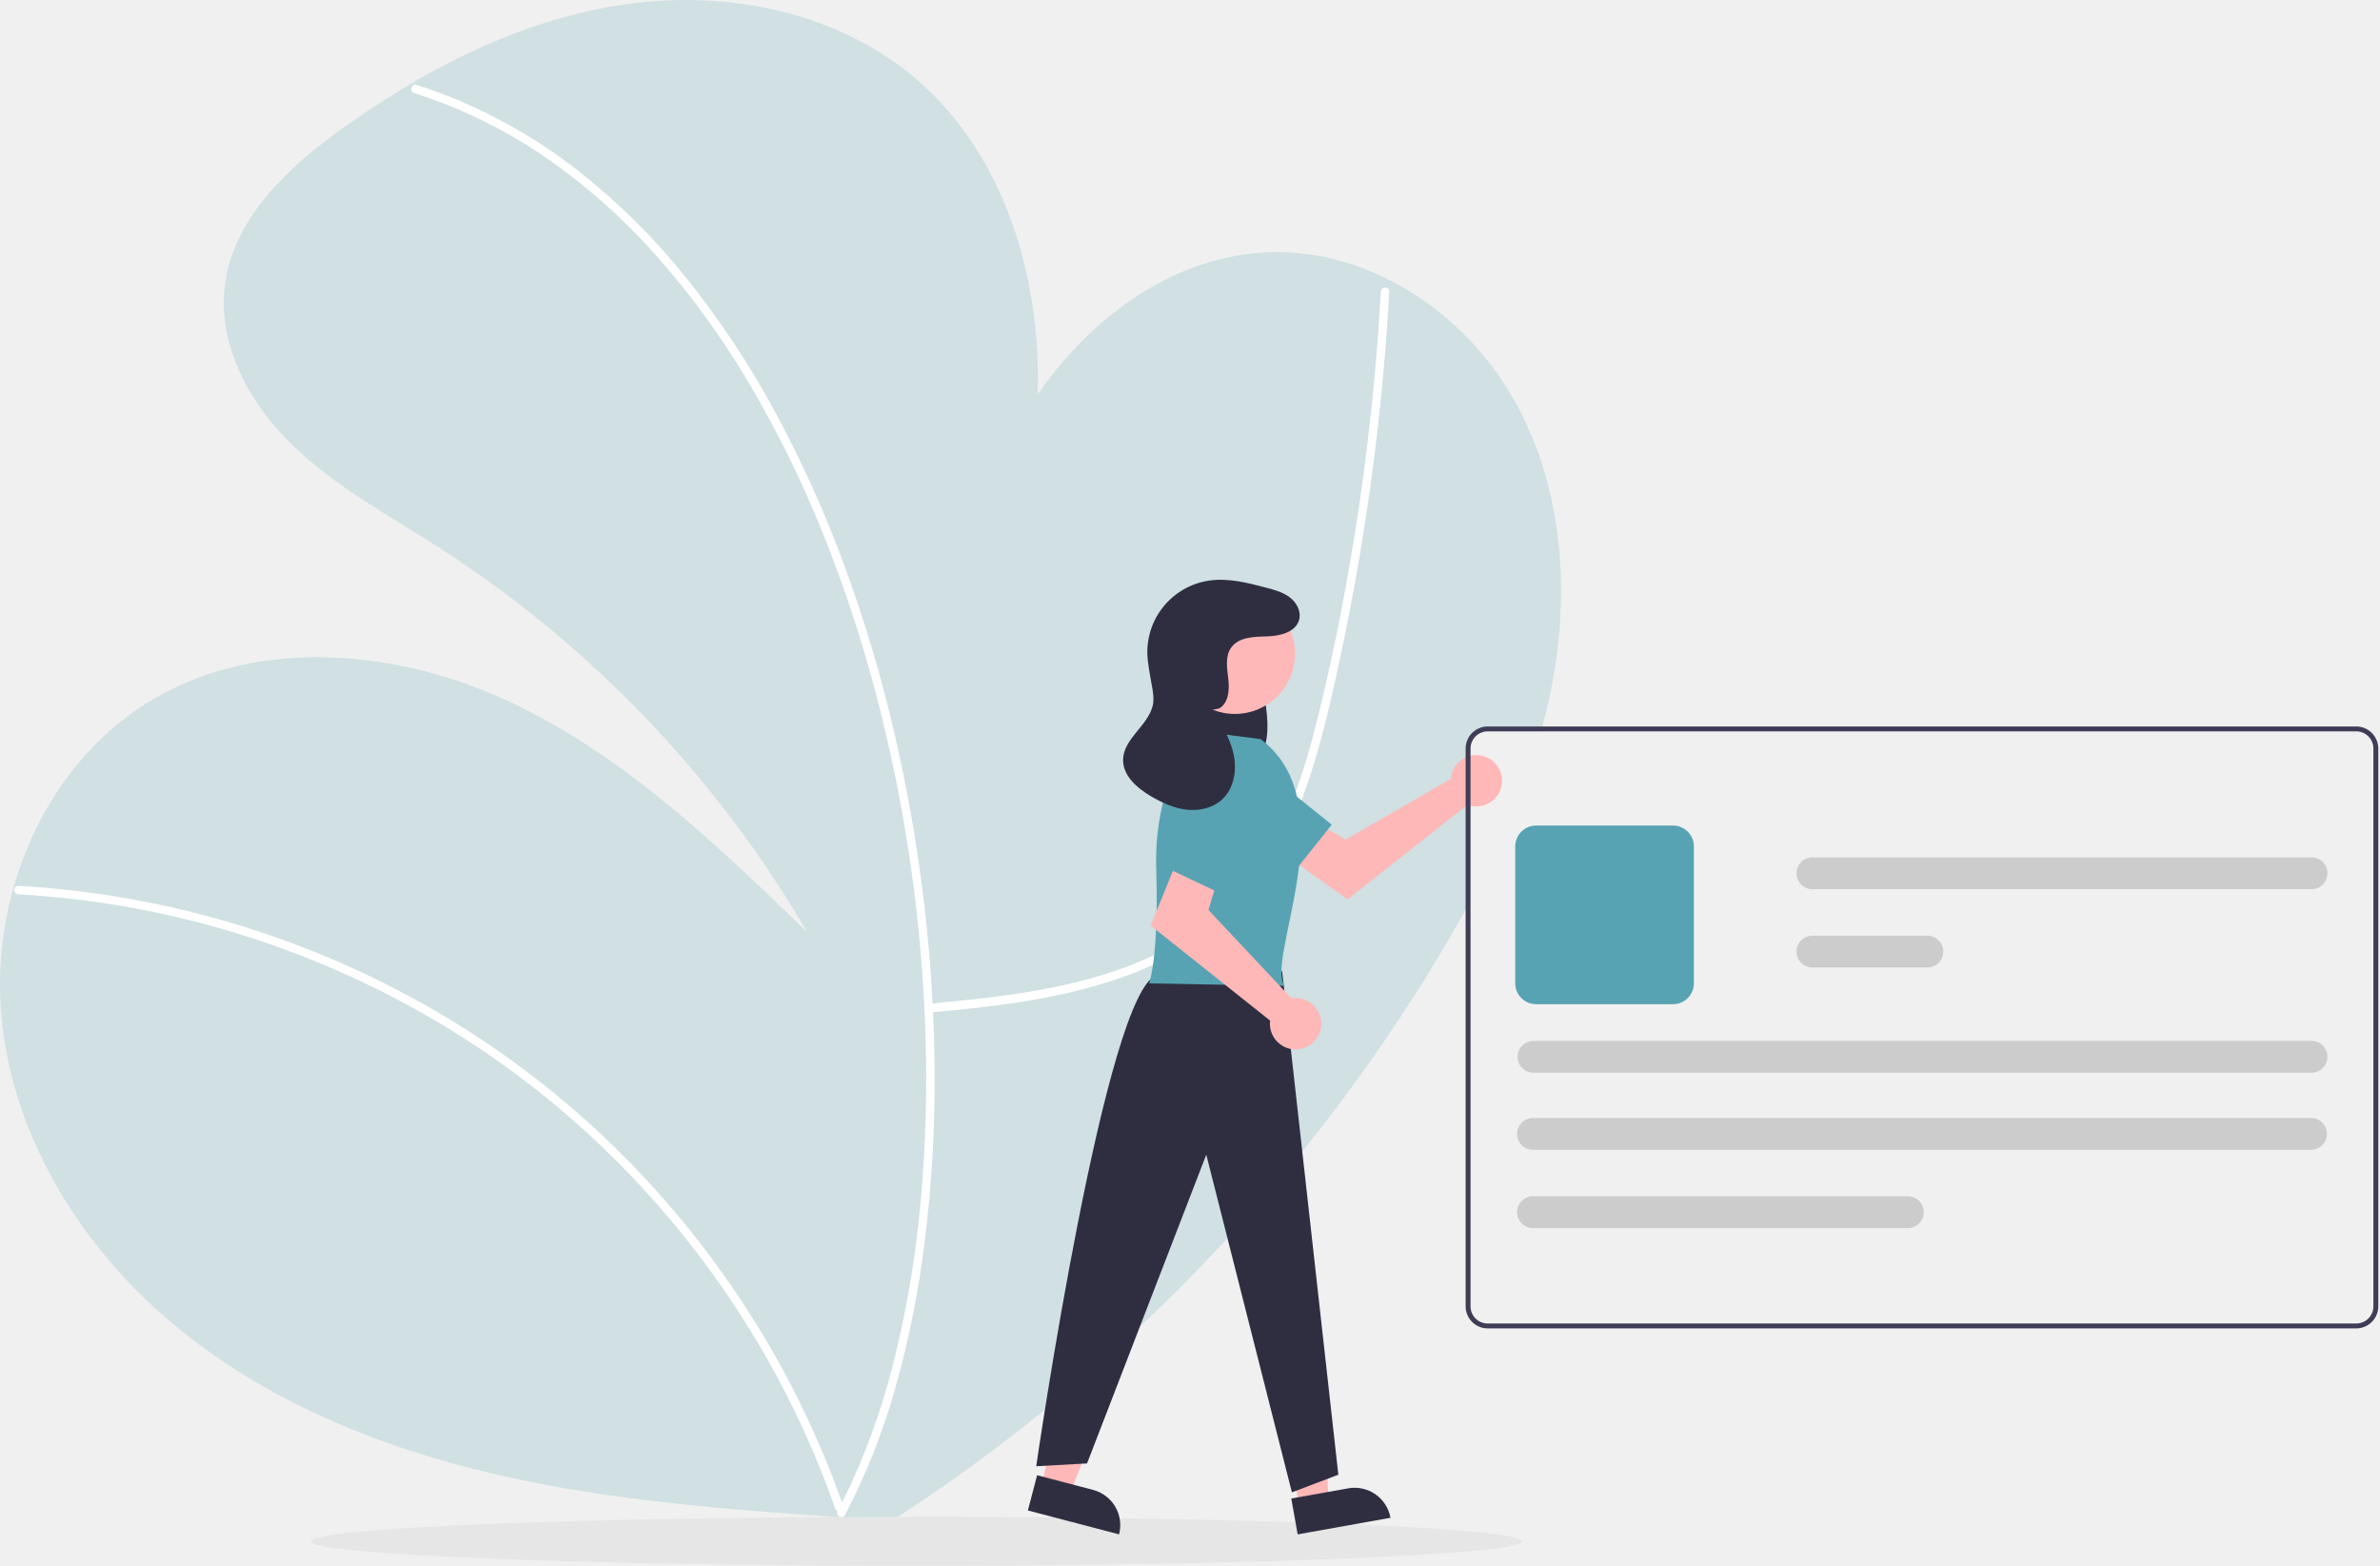
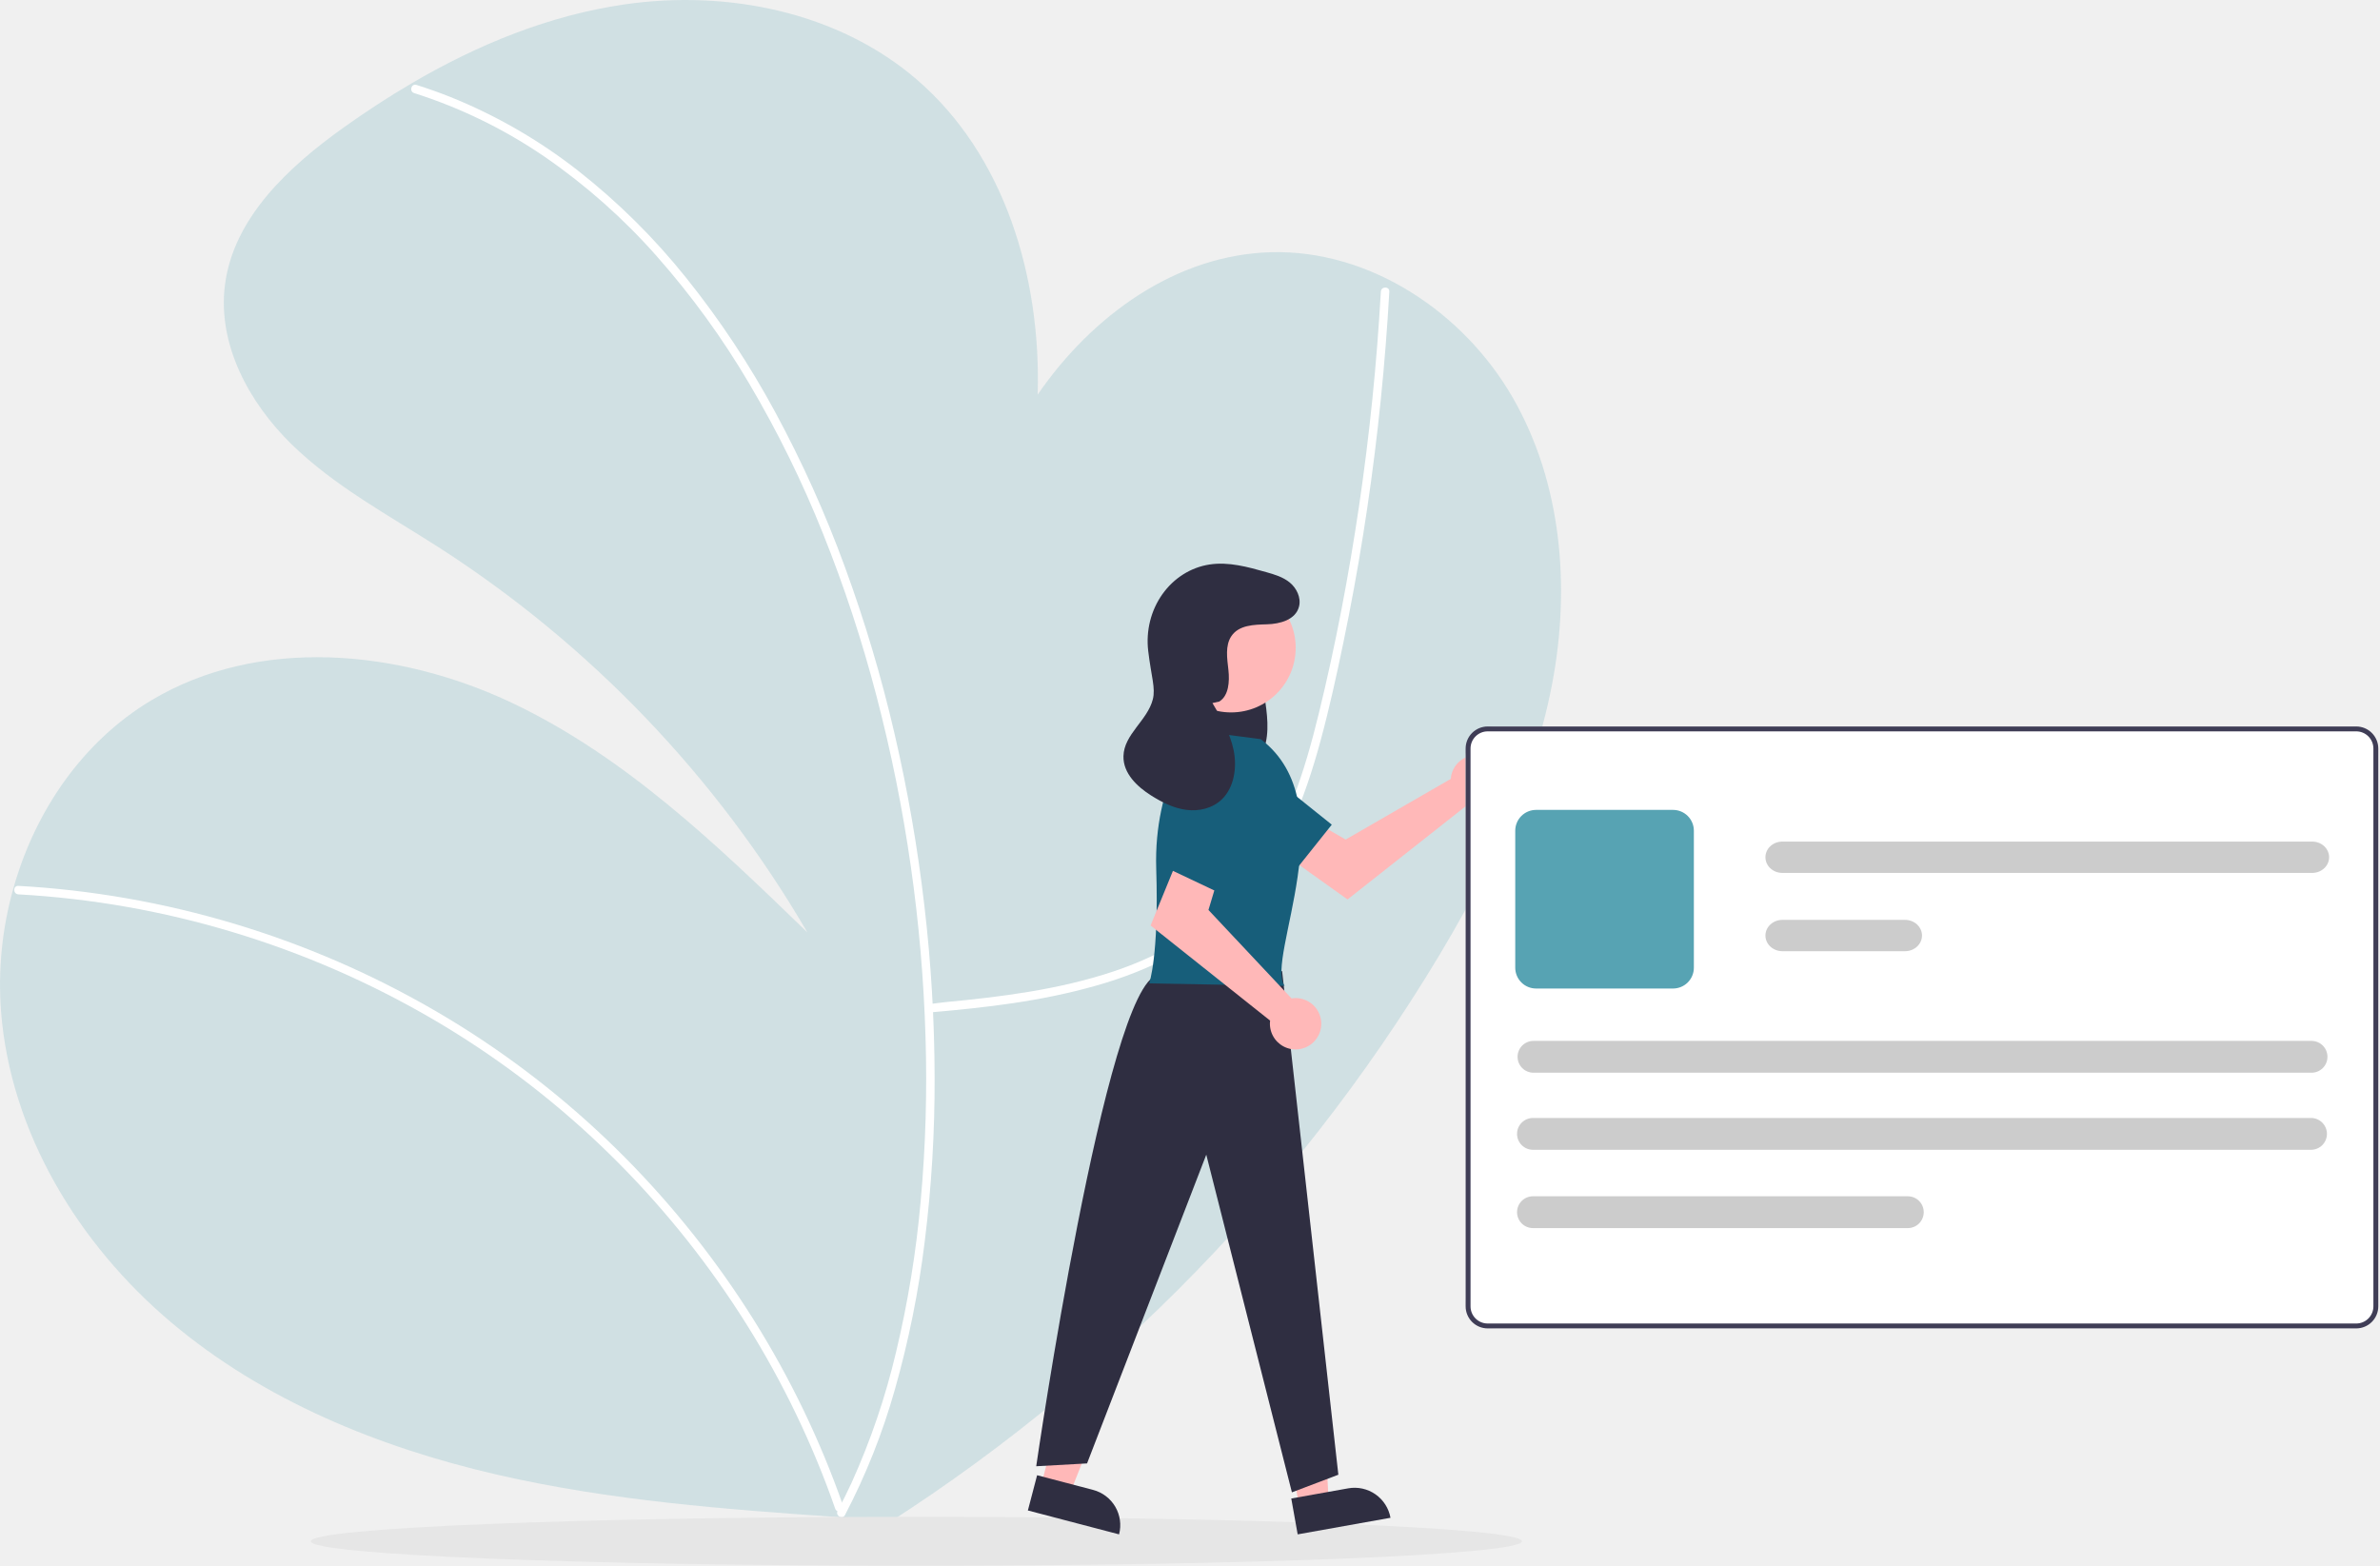
<svg xmlns="http://www.w3.org/2000/svg" width="608" height="400" viewBox="0 0 608 400" fill="none">
  <g clip-path="url(#clip0)">
-     <path d="M396.523 174.657C395.823 178.339 394.983 181.983 394.004 185.59C393.898 186.009 393.779 186.421 393.66 186.84H380.04C378.88 186.842 377.768 187.303 376.948 188.123C376.127 188.944 375.666 190.056 375.665 191.216V230.047C375.252 230.816 374.833 231.579 374.415 232.341C372.252 236.28 370.002 240.174 367.701 244.018C330.193 306.501 277.88 358.788 215.38 396.262L219.08 387.911C217.724 387.817 216.361 387.723 215.005 387.629C185.471 385.61 155.837 383.372 126.996 376.734C96.824 369.789 67.309 357.743 43.663 337.771C20.011 317.793 2.671 289.263 0.265 258.396C-0.538 247.787 0.535 237.12 3.434 226.884C8.978 207.181 21.092 189.453 38.569 178.964C66.022 162.493 101.831 165.849 130.772 179.552C159.706 193.248 183.258 215.92 206.254 238.199C183.036 198.381 150.71 164.636 111.926 139.733C99.075 131.506 85.436 124.18 74.51 113.522C63.59 102.87 55.533 87.937 57.465 72.803C59.658 55.638 73.716 42.611 87.799 32.565C93.424 28.552 99.231 24.745 105.219 21.244C122.114 11.343 140.391 3.873 159.693 1.104C185.84 -2.653 214.08 3.048 234.126 20.251C256.709 39.635 265.972 70.896 265.091 100.801C279.005 80.573 300.463 65.089 324.697 64.433C349.856 63.758 373.771 79.654 386.372 101.445C398.967 123.23 401.23 149.934 396.523 174.657Z" fill="#57A3B3" fill-opacity="0.21" />
+     <path d="M396.523 174.657C395.823 178.339 394.983 181.983 394.004 185.59C393.898 186.009 393.779 186.421 393.66 186.84H380.04C378.88 186.842 377.768 187.303 376.948 188.123C376.127 188.944 375.666 190.056 375.665 191.216V230.047C375.252 230.816 374.833 231.579 374.415 232.341C372.252 236.28 370.002 240.174 367.701 244.018C330.193 306.501 277.88 358.788 215.38 396.262L219.08 387.91C217.724 387.817 216.361 387.723 215.005 387.629C185.471 385.61 155.837 383.372 126.996 376.734C96.824 369.789 67.309 357.743 43.663 337.771C20.011 317.793 2.671 289.263 0.265 258.396C-0.538 247.787 0.535 237.12 3.434 226.884C8.978 207.181 21.092 189.453 38.569 178.964C66.022 162.493 101.831 165.849 130.772 179.552C159.706 193.248 183.258 215.92 206.254 238.199C183.036 198.381 150.71 164.636 111.926 139.733C99.075 131.506 85.436 124.18 74.51 113.522C63.59 102.87 55.533 87.937 57.465 72.803C59.658 55.638 73.716 42.611 87.799 32.565C93.424 28.552 99.231 24.745 105.219 21.244C122.114 11.343 140.391 3.873 159.693 1.104C185.84 -2.653 214.08 3.048 234.126 20.251C256.709 39.635 265.972 70.896 265.091 100.801C279.005 80.573 300.463 65.089 324.697 64.433C349.856 63.758 373.771 79.654 386.372 101.445C398.967 123.23 401.23 149.934 396.523 174.657Z" fill="#57A3B3" fill-opacity="0.21" />
    <path d="M237.346 258.668C252.082 257.37 265.694 255.854 279.973 251.813C293.814 247.896 307.133 241.339 316.986 230.633C327.584 219.118 333.304 204.163 337.341 189.276C339.591 180.976 341.44 172.559 343.185 164.14C345.078 155.006 346.76 145.83 348.231 136.615C351.159 118.271 353.249 99.82 354.502 81.26C354.654 79.007 354.792 76.753 354.918 74.499C354.997 73.108 352.834 73.113 352.756 74.499C351.727 92.793 349.875 111.017 347.202 129.169C344.564 147.003 341.188 164.76 336.906 182.274C333.278 197.112 328.58 212.181 319.275 224.533C310.55 236.115 297.947 243.685 284.339 248.21C270.492 252.815 255.893 254.654 241.423 256.021C239.648 256.189 239.122 256.348 237.346 256.505C235.97 256.626 235.958 258.79 237.346 258.668L237.346 258.668Z" fill="white" />
-     <path d="M4.683 228.48C23.274 229.511 41.677 232.754 59.501 238.14C77.333 243.516 94.469 250.975 110.554 260.364C126.096 269.443 140.524 280.308 153.545 292.735C166.183 304.804 177.446 318.234 187.128 332.781C196.855 347.364 204.916 362.992 211.16 379.371C211.921 381.376 212.654 383.391 213.36 385.416C213.816 386.722 215.906 386.16 215.445 384.841C209.604 368.116 201.903 352.099 192.488 337.092C183.074 322.083 172.026 308.164 159.547 295.59C146.867 282.821 132.756 271.559 117.492 262.027C85.445 242.063 49.119 229.985 11.498 226.787C9.229 226.596 6.957 226.44 4.683 226.317C3.292 226.241 3.296 228.404 4.683 228.48L4.683 228.48Z" fill="white" />
+     <path d="M4.683 228.48C23.274 229.511 41.677 232.754 59.501 238.14C77.333 243.516 94.469 250.975 110.554 260.364C126.096 269.443 140.524 280.308 153.546 292.735C166.183 304.804 177.446 318.234 187.128 332.781C196.855 347.364 204.916 362.992 211.16 379.371C211.921 381.376 212.654 383.391 213.36 385.416C213.816 386.722 215.906 386.16 215.445 384.841C209.604 368.116 201.903 352.099 192.488 337.092C183.074 322.083 172.026 308.164 159.547 295.59C146.867 282.821 132.756 271.559 117.492 262.027C85.445 242.063 49.119 229.985 11.498 226.787C9.229 226.596 6.957 226.44 4.683 226.317C3.292 226.241 3.296 228.404 4.683 228.48L4.683 228.48Z" fill="white" />
    <path d="M105.804 23.78C117.691 27.561 128.958 33.067 139.245 40.123C149.757 47.381 159.344 55.896 167.793 65.477C176.697 75.556 184.614 86.466 191.433 98.058C198.666 110.297 204.95 123.073 210.229 136.274C215.664 149.826 220.236 163.709 223.917 177.84C227.658 192.138 230.58 206.638 232.669 221.269C234.748 235.745 236.005 250.326 236.437 264.944C236.871 278.922 236.458 292.914 235.199 306.842C234.048 319.835 231.946 332.728 228.909 345.414C226.212 356.872 222.412 368.042 217.561 378.767C216.438 381.201 215.245 383.602 213.984 385.969C213.33 387.197 215.197 388.291 215.852 387.061C221.213 376.816 225.493 366.042 228.624 354.912C232.138 342.522 234.684 329.878 236.241 317.094C237.967 303.224 238.808 289.258 238.758 275.281C238.727 260.597 237.853 245.927 236.14 231.344C234.427 216.578 231.883 201.921 228.521 187.442C225.166 172.939 220.912 158.659 215.781 144.685C210.836 131.158 204.916 118.008 198.066 105.338C191.542 93.248 183.939 81.772 175.35 71.051C167.194 60.842 157.881 51.613 147.6 43.548C137.686 35.795 126.73 29.476 115.056 24.775C112.203 23.64 109.31 22.613 106.379 21.694C105.048 21.275 104.478 23.363 105.804 23.78H105.804Z" fill="white" />
    <path d="M234.088 400C319.528 400 388.791 397.201 388.791 393.749C388.791 390.297 319.528 387.498 234.088 387.498C148.648 387.498 79.385 390.297 79.385 393.749C79.385 397.201 148.648 400 234.088 400Z" fill="#E6E6E6" />
-     <path d="M370.77 197.96C370.693 198.298 370.643 198.641 370.62 198.986L343.769 214.477L337.243 210.72L330.285 219.829L344.247 229.781L374.88 205.613C376.13 206.075 377.49 206.146 378.781 205.816C380.072 205.486 381.231 204.771 382.106 203.766C382.981 202.761 383.528 201.514 383.677 200.19C383.825 198.866 383.567 197.528 382.937 196.355C382.306 195.181 381.333 194.227 380.148 193.62C378.962 193.012 377.619 192.781 376.299 192.955C374.978 193.129 373.742 193.701 372.754 194.596C371.766 195.49 371.074 196.663 370.77 197.96V197.96Z" fill="#FFB8B8" />
-     <path d="M309.619 207.465L330.761 222.534L340.217 210.678L319.665 194.186C318.78 193.476 317.761 192.955 316.668 192.653C315.575 192.352 314.432 192.276 313.309 192.432C312.186 192.588 311.107 192.971 310.137 193.558C309.168 194.146 308.328 194.925 307.67 195.848V195.848C306.388 197.647 305.873 199.881 306.239 202.06C306.604 204.239 307.82 206.183 309.619 207.465Z" fill="#57A3B3" />
+     <path d="M370.77 197.96C370.693 198.298 370.643 198.641 370.62 198.986L343.769 214.477L337.243 210.72L330.285 219.829L344.247 229.781L374.88 205.613C376.13 206.075 377.49 206.146 378.781 205.816C380.072 205.486 381.231 204.771 382.106 203.766C382.981 202.761 383.528 201.514 383.677 200.19C383.825 198.866 383.567 197.528 382.937 196.355C382.306 195.181 381.333 194.227 380.148 193.62C378.962 193.012 377.619 192.781 376.299 192.955C374.978 193.129 373.742 193.701 372.754 194.596C371.766 195.49 371.074 196.663 370.77 197.96Z" fill="#FFB8B8" />
+     <path d="M309.619 207.465L330.761 222.534L340.217 210.678L319.665 194.186C318.78 193.476 317.761 192.955 316.668 192.653C315.575 192.352 314.432 192.276 313.309 192.432C312.186 192.588 311.107 192.971 310.137 193.558C309.168 194.146 308.328 194.925 307.67 195.848C306.388 197.647 305.873 199.881 306.239 202.06C306.604 204.239 307.82 206.183 309.619 207.465Z" fill="#175E7A" />
    <path d="M265.976 379.41L273.389 381.352L284.409 353.683L273.468 350.815L265.976 379.41Z" fill="#FFB8B8" />
-     <path d="M285.882 391.982L262.584 385.877L264.943 376.875L279.239 380.622C281.626 381.247 283.667 382.796 284.913 384.926C286.159 387.057 286.507 389.595 285.882 391.982V391.982V391.982Z" fill="#2F2E41" />
+     <path d="M285.882 391.982L262.584 385.877L264.943 376.875L279.239 380.622C281.626 381.247 283.667 382.796 284.913 384.926C286.159 387.057 286.507 389.595 285.882 391.982Z" fill="#2F2E41" />
    <path d="M331.872 384.688L339.416 383.341L337.808 353.6L326.674 355.589L331.872 384.688Z" fill="#FFB8B8" />
-     <path d="M355.216 387.747L331.507 391.982L329.87 382.822L344.419 380.223C345.622 380.008 346.855 380.032 348.049 380.294C349.243 380.556 350.373 381.05 351.376 381.749C352.378 382.447 353.233 383.337 353.892 384.366C354.551 385.395 355.001 386.544 355.216 387.747V387.747V387.747Z" fill="#2F2E41" />
+     <path d="M355.216 387.747L331.507 391.982L329.87 382.822L344.419 380.223C345.622 380.008 346.855 380.032 348.049 380.294C349.243 380.556 350.373 381.05 351.376 381.749C352.378 382.447 353.233 383.337 353.892 384.366C354.551 385.395 355.001 386.544 355.216 387.747Z" fill="#2F2E41" />
    <path d="M317.017 165.97C318.876 166.422 320.389 168.317 321.297 170.511C322.135 172.816 322.702 175.211 322.987 177.646C323.701 182.183 324.386 187.093 322.91 191.295C321.18 196.219 316.571 198.798 312.572 197.586C308.574 196.374 305.394 191.825 304.307 186.588C303.318 181.296 303.956 175.829 306.135 170.908C307.271 168.321 308.837 165.936 310.917 164.769C311.938 164.152 313.154 163.944 314.322 164.187C315.489 164.43 316.521 165.107 317.211 166.08" fill="#2F2E41" />
    <path d="M327.535 248.1L341.897 376.743L330.035 381.247L308.158 294.983L277.7 373.857L264.716 374.579C264.716 374.579 282.531 251.851 295.733 249.062L327.535 248.1Z" fill="#2F2E41" />
-     <path d="M315.472 182.387C323.951 182.387 330.824 175.513 330.824 167.034C330.824 158.555 323.951 151.681 315.472 151.681C306.993 151.681 300.12 158.555 300.12 167.034C300.12 175.513 306.993 182.387 315.472 182.387Z" fill="#FFB8B8" />
-     <path d="M322.061 188.828L305.471 186.664C305.471 186.664 294.651 199.648 295.372 222.01C296.093 244.373 293.569 251.226 293.569 251.226L328.16 251.851C323.16 244.975 344.075 205.482 322.061 188.828Z" fill="#57A3B3" />
-     <path d="M330.973 254.976C330.627 254.979 330.282 255.009 329.941 255.065L308.717 232.47L310.881 225.257L300.421 220.568L293.929 236.438L324.465 260.729C324.301 262.051 324.543 263.392 325.159 264.573C325.776 265.754 326.737 266.719 327.916 267.341C329.094 267.962 330.434 268.21 331.756 268.052C333.079 267.893 334.322 267.335 335.32 266.453C336.319 265.571 337.024 264.406 337.344 263.112C337.664 261.819 337.583 260.459 337.111 259.213C336.639 257.967 335.799 256.894 334.702 256.138C333.606 255.381 332.305 254.976 330.973 254.976V254.976Z" fill="#FFB8B8" />
-     <path d="M307.727 197.619L297.897 221.65L311.602 228.142L322.952 204.36C323.44 203.337 323.714 202.225 323.758 201.092C323.801 199.959 323.613 198.829 323.205 197.772C322.796 196.714 322.176 195.751 321.382 194.941C320.589 194.132 319.638 193.493 318.589 193.064V193.064C317.577 192.65 316.493 192.439 315.399 192.444C314.305 192.448 313.223 192.669 312.215 193.092C311.206 193.515 310.291 194.132 309.521 194.909C308.751 195.686 308.141 196.607 307.727 197.619V197.619Z" fill="#57A3B3" />
-     <path d="M311.456 180.992C313.862 179.604 314.118 176.256 313.791 173.498C313.465 170.741 312.918 167.666 314.539 165.411C316.474 162.72 320.361 162.666 323.674 162.578C326.988 162.49 331.023 161.52 331.881 158.318C332.448 156.203 331.235 153.933 329.493 152.605C327.751 151.277 325.573 150.69 323.455 150.132C318.717 148.884 313.825 147.625 308.974 148.311C304.17 148.991 299.826 151.535 296.882 155.393C293.939 159.251 292.632 164.113 293.246 168.927C294.031 175.085 295.17 177.774 294.423 180.489C293.03 185.546 287.028 188.795 286.908 194.039C286.815 198.141 290.437 201.305 293.972 203.388C296.776 205.04 299.802 206.442 303.033 206.829C306.264 207.216 309.743 206.475 312.15 204.285C315.255 201.46 316.023 196.741 315.132 192.639C314.242 188.537 311.959 184.894 309.7 181.356" fill="#2F2E41" />
-     <path d="M601.937 185.59H380.04C378.549 185.592 377.119 186.186 376.065 187.24C375.01 188.295 374.417 189.725 374.415 191.216V333.739C374.417 335.231 375.01 336.66 376.065 337.715C377.119 338.769 378.549 339.363 380.04 339.365H601.937C603.429 339.363 604.858 338.769 605.913 337.715C606.967 336.66 607.561 335.231 607.563 333.739V191.216C607.561 189.725 606.967 188.295 605.913 187.24C604.858 186.186 603.429 185.592 601.937 185.59V185.59ZM606.313 333.739C606.311 334.899 605.85 336.012 605.03 336.832C604.21 337.652 603.097 338.114 601.937 338.115H380.04C378.88 338.114 377.768 337.652 376.948 336.832C376.128 336.012 375.666 334.899 375.665 333.739V191.216C375.666 190.056 376.128 188.944 376.948 188.123C377.768 187.303 378.88 186.842 380.04 186.84H601.937C603.097 186.842 604.21 187.303 605.03 188.123C605.85 188.944 606.311 190.056 606.313 191.216V333.739Z" fill="#3F3D56" />
-     <path d="M427.405 256.536H392.401C390.993 256.535 389.642 255.974 388.646 254.978C387.65 253.982 387.09 252.632 387.088 251.223V216.217C387.09 214.808 387.65 213.458 388.646 212.462C389.642 211.466 390.993 210.905 392.401 210.904H427.405C428.813 210.905 430.164 211.466 431.16 212.462C432.156 213.458 432.716 214.808 432.718 216.217V251.223C432.716 252.632 432.156 253.982 431.16 254.978C430.164 255.974 428.813 256.535 427.405 256.536V256.536Z" fill="#57A3B3" />
-     <path d="M590.381 293.736H391.611C390.533 293.736 389.5 293.308 388.738 292.546C387.976 291.784 387.548 290.75 387.548 289.673C387.548 288.595 387.976 287.561 388.738 286.799C389.5 286.037 390.533 285.609 391.611 285.609H590.381C591.458 285.609 592.492 286.037 593.254 286.799C594.016 287.561 594.444 288.595 594.444 289.673C594.444 290.75 594.016 291.784 593.254 292.546C592.492 293.308 591.458 293.736 590.381 293.736V293.736Z" fill="#CCCCCC" />
-     <path d="M590.514 274.045H391.744C390.667 274.045 389.633 273.617 388.871 272.855C388.109 272.093 387.681 271.059 387.681 269.982C387.681 268.904 388.109 267.871 388.871 267.109C389.633 266.347 390.667 265.919 391.744 265.919H590.514C591.592 265.919 592.625 266.347 593.387 267.109C594.149 267.871 594.577 268.904 594.577 269.982C594.577 271.059 594.149 272.093 593.387 272.855C592.625 273.617 591.592 274.045 590.514 274.045V274.045Z" fill="#CCCCCC" />
-     <path d="M492.379 247.16H463.001C461.924 247.16 460.89 246.731 460.128 245.969C459.367 245.207 458.938 244.174 458.938 243.096C458.938 242.019 459.367 240.985 460.128 240.223C460.89 239.461 461.924 239.033 463.001 239.033H492.379C493.457 239.033 494.49 239.461 495.252 240.223C496.014 240.985 496.442 242.019 496.442 243.096C496.442 244.174 496.014 245.207 495.252 245.969C494.49 246.731 493.457 247.16 492.379 247.16V247.16Z" fill="#CCCCCC" />
-     <path d="M590.514 227.162H463.001C461.924 227.162 460.89 226.734 460.128 225.972C459.367 225.21 458.938 224.177 458.938 223.099C458.938 222.022 459.367 220.988 460.128 220.226C460.89 219.464 461.924 219.036 463.001 219.036H590.514C591.592 219.036 592.625 219.464 593.387 220.226C594.149 220.988 594.577 222.022 594.577 223.099C594.577 224.177 594.149 225.21 593.387 225.972C592.625 226.734 591.592 227.162 590.514 227.162V227.162Z" fill="#CCCCCC" />
-     <path d="M487.379 313.739H391.611C390.533 313.739 389.5 313.311 388.738 312.549C387.976 311.787 387.548 310.753 387.548 309.676C387.548 308.598 387.976 307.565 388.738 306.803C389.5 306.041 390.533 305.613 391.611 305.613H487.379C488.457 305.613 489.49 306.041 490.252 306.803C491.014 307.565 491.442 308.598 491.442 309.676C491.442 310.753 491.014 311.787 490.252 312.549C489.49 313.311 488.457 313.739 487.379 313.739V313.739Z" fill="#CCCCCC" />
+     <path d="M314.5 182C323.613 182 331 174.613 331 165.5C331 156.387 323.613 149 314.5 149C305.387 149 298 156.387 298 165.5C298 174.613 305.387 182 314.5 182Z" fill="#FFB8B8" />
+     <path d="M322.061 188.828L305.471 186.664C305.471 186.664 294.651 199.648 295.372 222.01C296.093 244.373 293.569 251.226 293.569 251.226L328.16 251.851C323.16 244.975 344.075 205.482 322.061 188.828Z" fill="#175E7A" />
+     <path d="M330.973 254.976C330.627 254.979 330.282 255.009 329.941 255.065L308.717 232.47L310.881 225.257L300.421 220.568L293.929 236.438L324.465 260.729C324.301 262.051 324.543 263.392 325.159 264.573C325.776 265.754 326.737 266.719 327.916 267.341C329.094 267.962 330.434 268.21 331.756 268.052C333.079 267.893 334.322 267.335 335.32 266.453C336.319 265.571 337.024 264.406 337.344 263.112C337.664 261.819 337.583 260.459 337.111 259.213C336.639 257.967 335.799 256.894 334.702 256.138C333.606 255.381 332.305 254.976 330.973 254.976Z" fill="#FFB8B8" />
+     <path d="M307.727 197.619L297.897 221.65L311.602 228.142L322.952 204.36C323.44 203.337 323.714 202.225 323.758 201.092C323.801 199.959 323.613 198.829 323.205 197.772C322.796 196.714 322.176 195.751 321.382 194.941C320.589 194.132 319.638 193.493 318.589 193.064C317.577 192.65 316.493 192.439 315.399 192.444C314.305 192.448 313.223 192.669 312.215 193.092C311.206 193.515 310.291 194.132 309.521 194.909C308.751 195.686 308.141 196.607 307.727 197.619Z" fill="#175E7A" />
+     <path d="M311.487 179.217C313.886 177.731 314.142 174.144 313.816 171.19C313.49 168.235 312.945 164.942 314.562 162.526C316.492 159.643 320.369 159.585 323.674 159.491C326.979 159.397 331.003 158.358 331.859 154.928C332.425 152.662 331.215 150.23 329.477 148.808C327.74 147.385 325.567 146.756 323.455 146.158C318.729 144.821 313.85 143.473 309.011 144.208C304.219 144.936 299.886 147.661 296.95 151.794C294.014 155.927 292.711 161.136 293.324 166.293C294.107 172.889 295.243 175.77 294.497 178.678C293.108 184.096 287.121 187.576 287.002 193.194C286.908 197.588 290.522 200.978 294.048 203.209C296.844 204.979 299.863 206.481 303.085 206.895C306.308 207.309 309.778 206.516 312.179 204.17C315.276 201.144 316.042 196.088 315.154 191.694C314.266 187.3 311.988 183.397 309.735 179.608" fill="#2F2E41" />
+     <rect x="374.41" y="185.59" width="233.15" height="153.78" rx="8" fill="white" />
+     <path d="M601.937 185.59H380.04C378.549 185.592 377.119 186.186 376.065 187.24C375.01 188.295 374.417 189.725 374.415 191.216V333.739C374.417 335.231 375.01 336.66 376.065 337.715C377.119 338.769 378.549 339.363 380.04 339.365H601.937C603.429 339.363 604.858 338.769 605.913 337.715C606.967 336.66 607.561 335.231 607.563 333.739V191.216C607.561 189.725 606.967 188.295 605.913 187.24C604.858 186.186 603.429 185.592 601.937 185.59ZM606.313 333.739C606.311 334.899 605.85 336.012 605.03 336.832C604.21 337.652 603.097 338.114 601.937 338.115H380.04C378.88 338.114 377.768 337.652 376.948 336.832C376.128 336.012 375.666 334.899 375.665 333.739V191.216C375.666 190.056 376.128 188.944 376.948 188.123C377.768 187.303 378.88 186.842 380.04 186.84H601.937C603.097 186.842 604.21 187.303 605.03 188.123C605.85 188.944 606.311 190.056 606.313 191.216V333.739Z" fill="#3F3D56" />
+     <path d="M427.405 252.536H392.401C390.993 252.535 389.642 251.974 388.646 250.978C387.65 249.982 387.09 248.632 387.088 247.223V212.217C387.09 210.808 387.65 209.458 388.646 208.462C389.642 207.466 390.993 206.905 392.401 206.904H427.405C428.813 206.905 430.164 207.466 431.16 208.462C432.156 209.458 432.716 210.808 432.718 212.217V247.223C432.716 248.632 432.156 249.982 431.16 250.978C430.164 251.974 428.813 252.535 427.405 252.536Z" fill="#57A3B3" />
+     <path d="M590.381 293.736H391.611C390.533 293.736 389.5 293.308 388.738 292.546C387.976 291.784 387.548 290.75 387.548 289.673C387.548 288.595 387.976 287.561 388.738 286.799C389.5 286.037 390.533 285.609 391.611 285.609H590.381C591.458 285.609 592.492 286.037 593.254 286.799C594.016 287.561 594.444 288.595 594.444 289.673C594.444 290.75 594.016 291.784 593.254 292.546C592.492 293.308 591.458 293.736 590.381 293.736Z" fill="#CCCCCC" />
+     <path d="M590.514 274.045H391.744C390.667 274.045 389.633 273.617 388.871 272.855C388.109 272.093 387.681 271.059 387.681 269.982C387.681 268.904 388.109 267.871 388.871 267.109C389.633 266.347 390.667 265.919 391.744 265.919H590.514C591.592 265.919 592.625 266.347 593.387 267.109C594.149 267.871 594.577 268.904 594.577 269.982C594.577 271.059 594.149 272.093 593.387 272.855C592.625 273.617 591.592 274.045 590.514 274.045Z" fill="#CCCCCC" />
+     <path d="M486.667 243H455.333C454.184 243 453.082 242.579 452.269 241.828C451.457 241.078 451 240.061 451 239C451 237.939 451.457 236.922 452.269 236.172C453.082 235.421 454.184 235 455.333 235H486.667C487.816 235 488.918 235.421 489.731 236.172C490.543 236.922 491 237.939 491 239C491 240.061 490.543 241.078 489.731 241.828C488.918 242.579 487.816 243 486.667 243V243Z" fill="#CCCCCC" />
+     <path d="M590.687 223H455.313C454.169 223 453.072 222.579 452.263 221.828C451.454 221.078 451 220.061 451 219C451 217.939 451.454 216.922 452.263 216.172C453.072 215.421 454.169 215 455.313 215H590.687C591.831 215 592.928 215.421 593.737 216.172C594.546 216.922 595 217.939 595 219C595 220.061 594.546 221.078 593.737 221.828C592.928 222.579 591.831 223 590.687 223V223Z" fill="#CCCCCC" />
+     <path d="M487.379 313.739H391.611C390.533 313.739 389.5 313.311 388.738 312.549C387.976 311.787 387.548 310.753 387.548 309.676C387.548 308.598 387.976 307.565 388.738 306.803C389.5 306.041 390.533 305.613 391.611 305.613H487.379C488.457 305.613 489.49 306.041 490.252 306.803C491.014 307.565 491.442 308.598 491.442 309.676C491.442 310.753 491.014 311.787 490.252 312.549C489.49 313.311 488.457 313.739 487.379 313.739Z" fill="#CCCCCC" />
  </g>
  <defs>
    <clipPath id="clip0">
      <rect width="607.563" height="400" fill="white" />
    </clipPath>
  </defs>
</svg>
